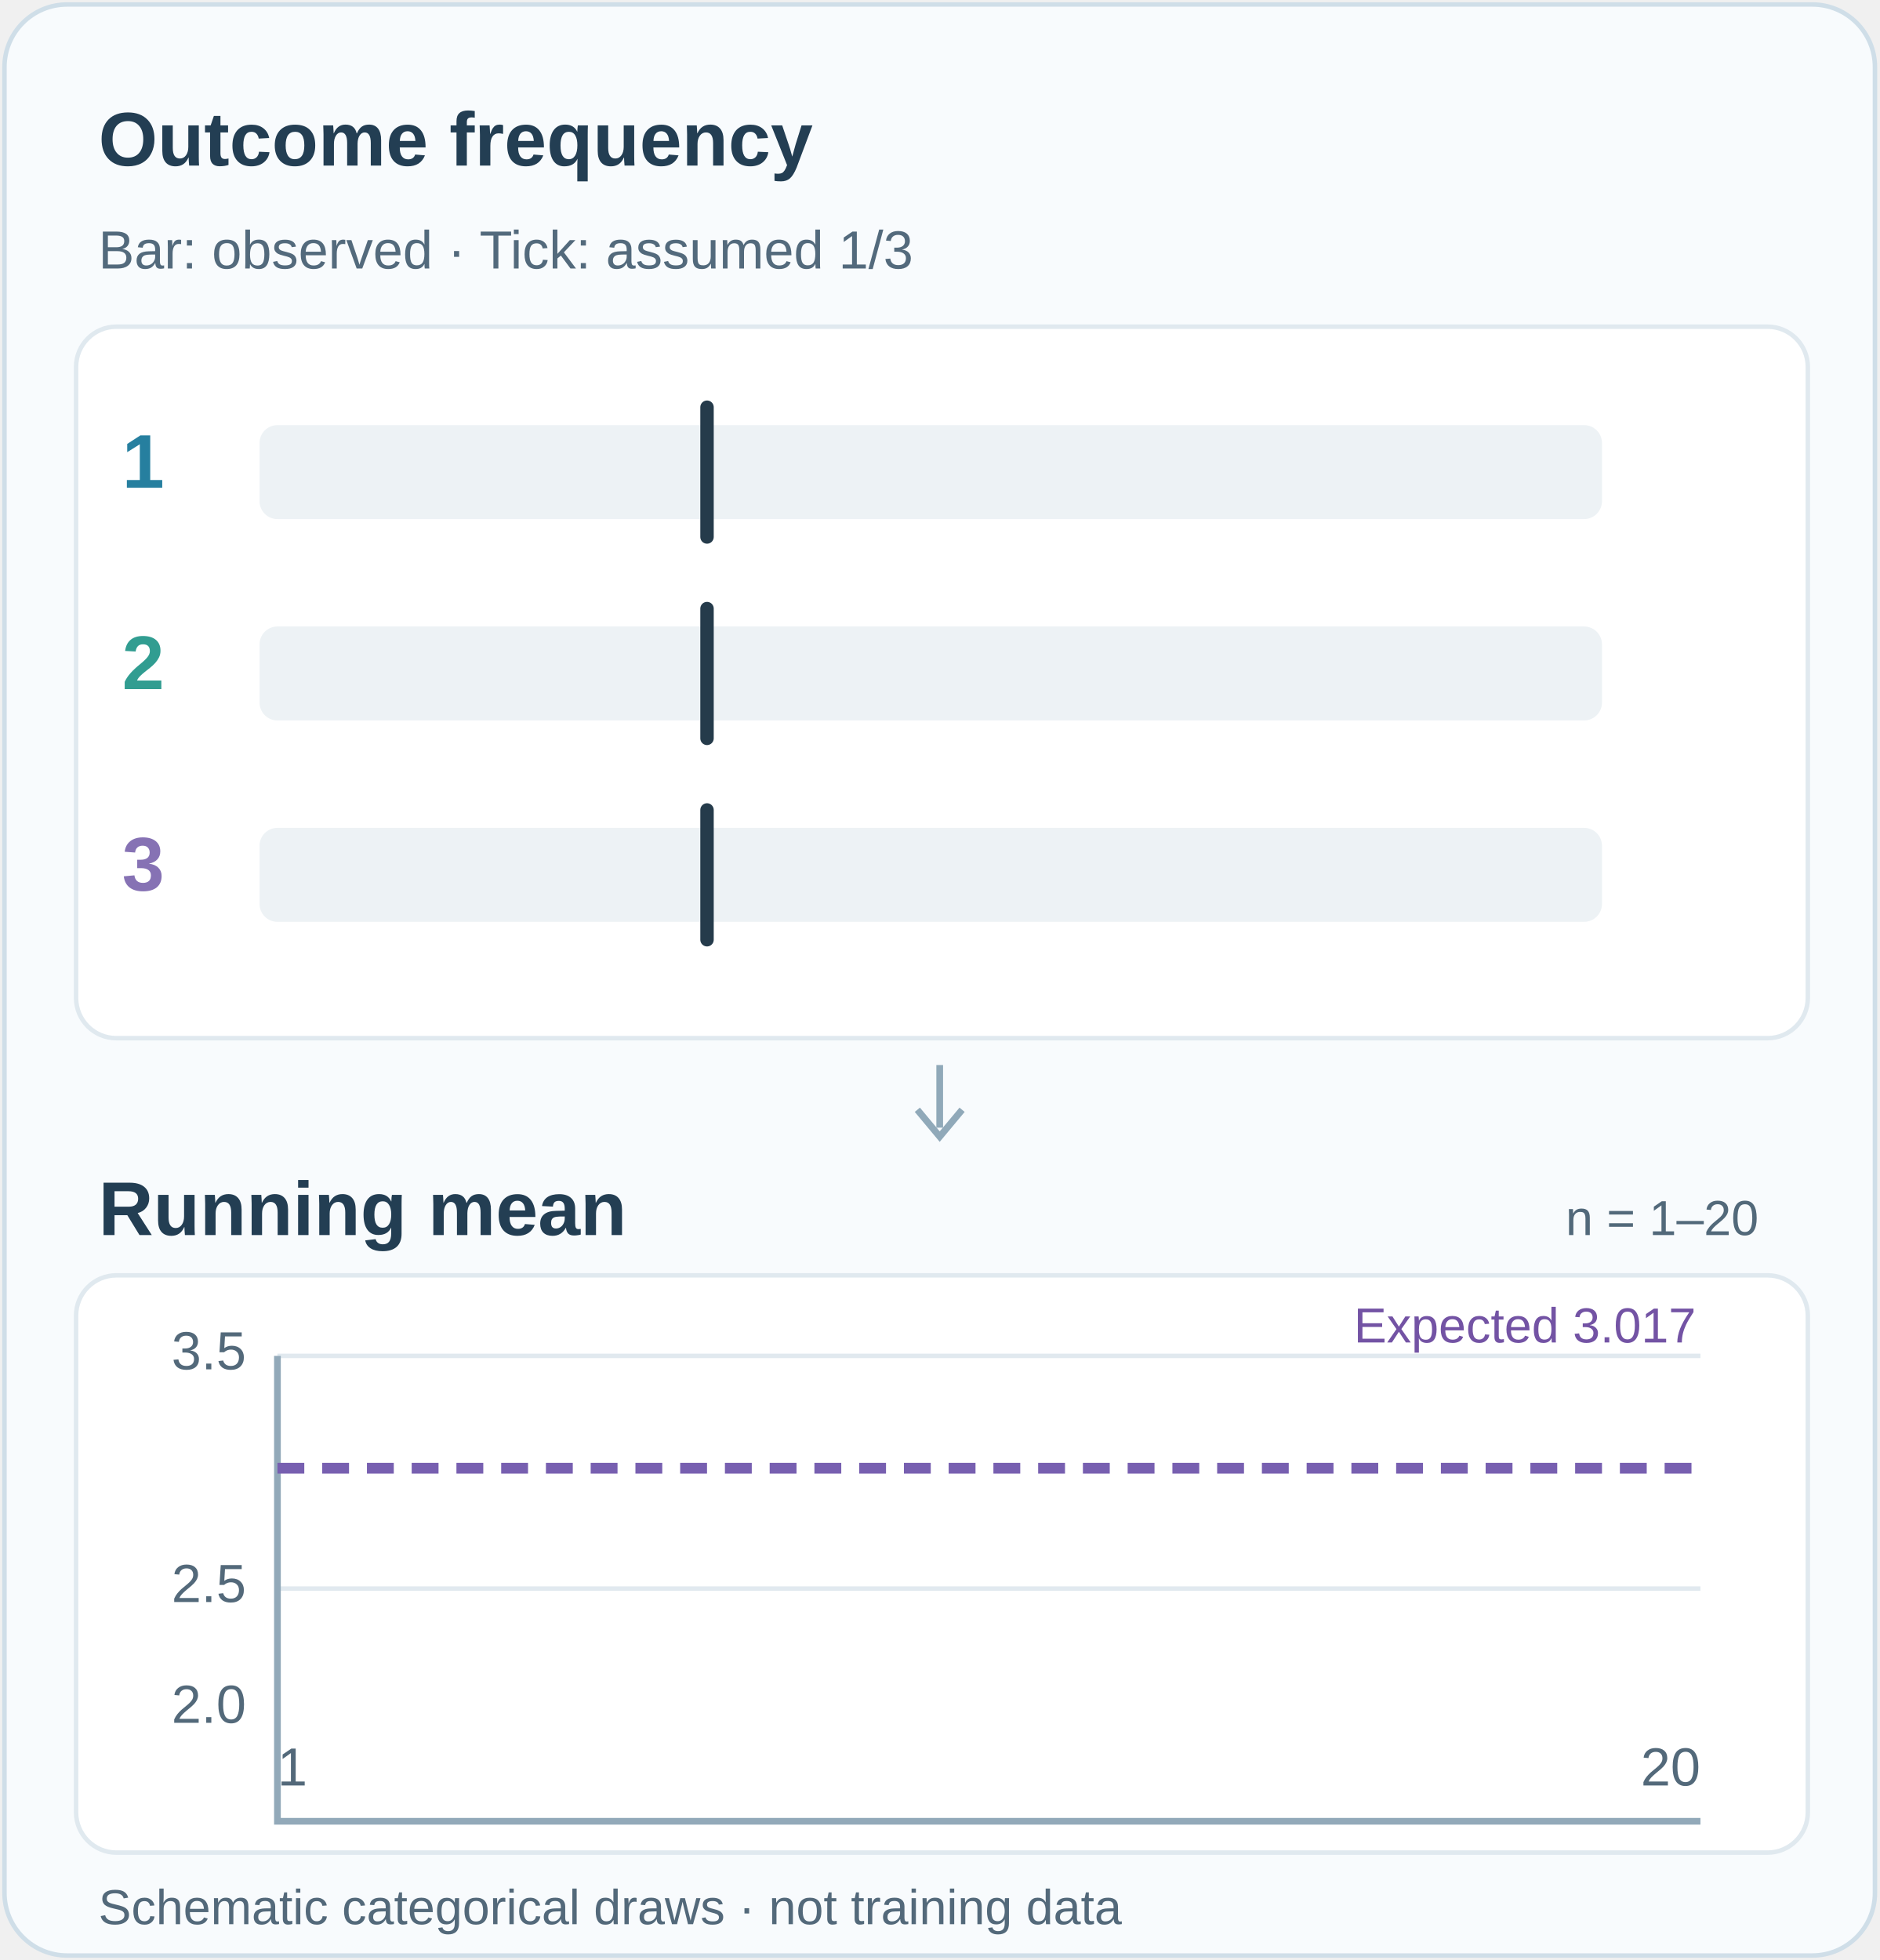
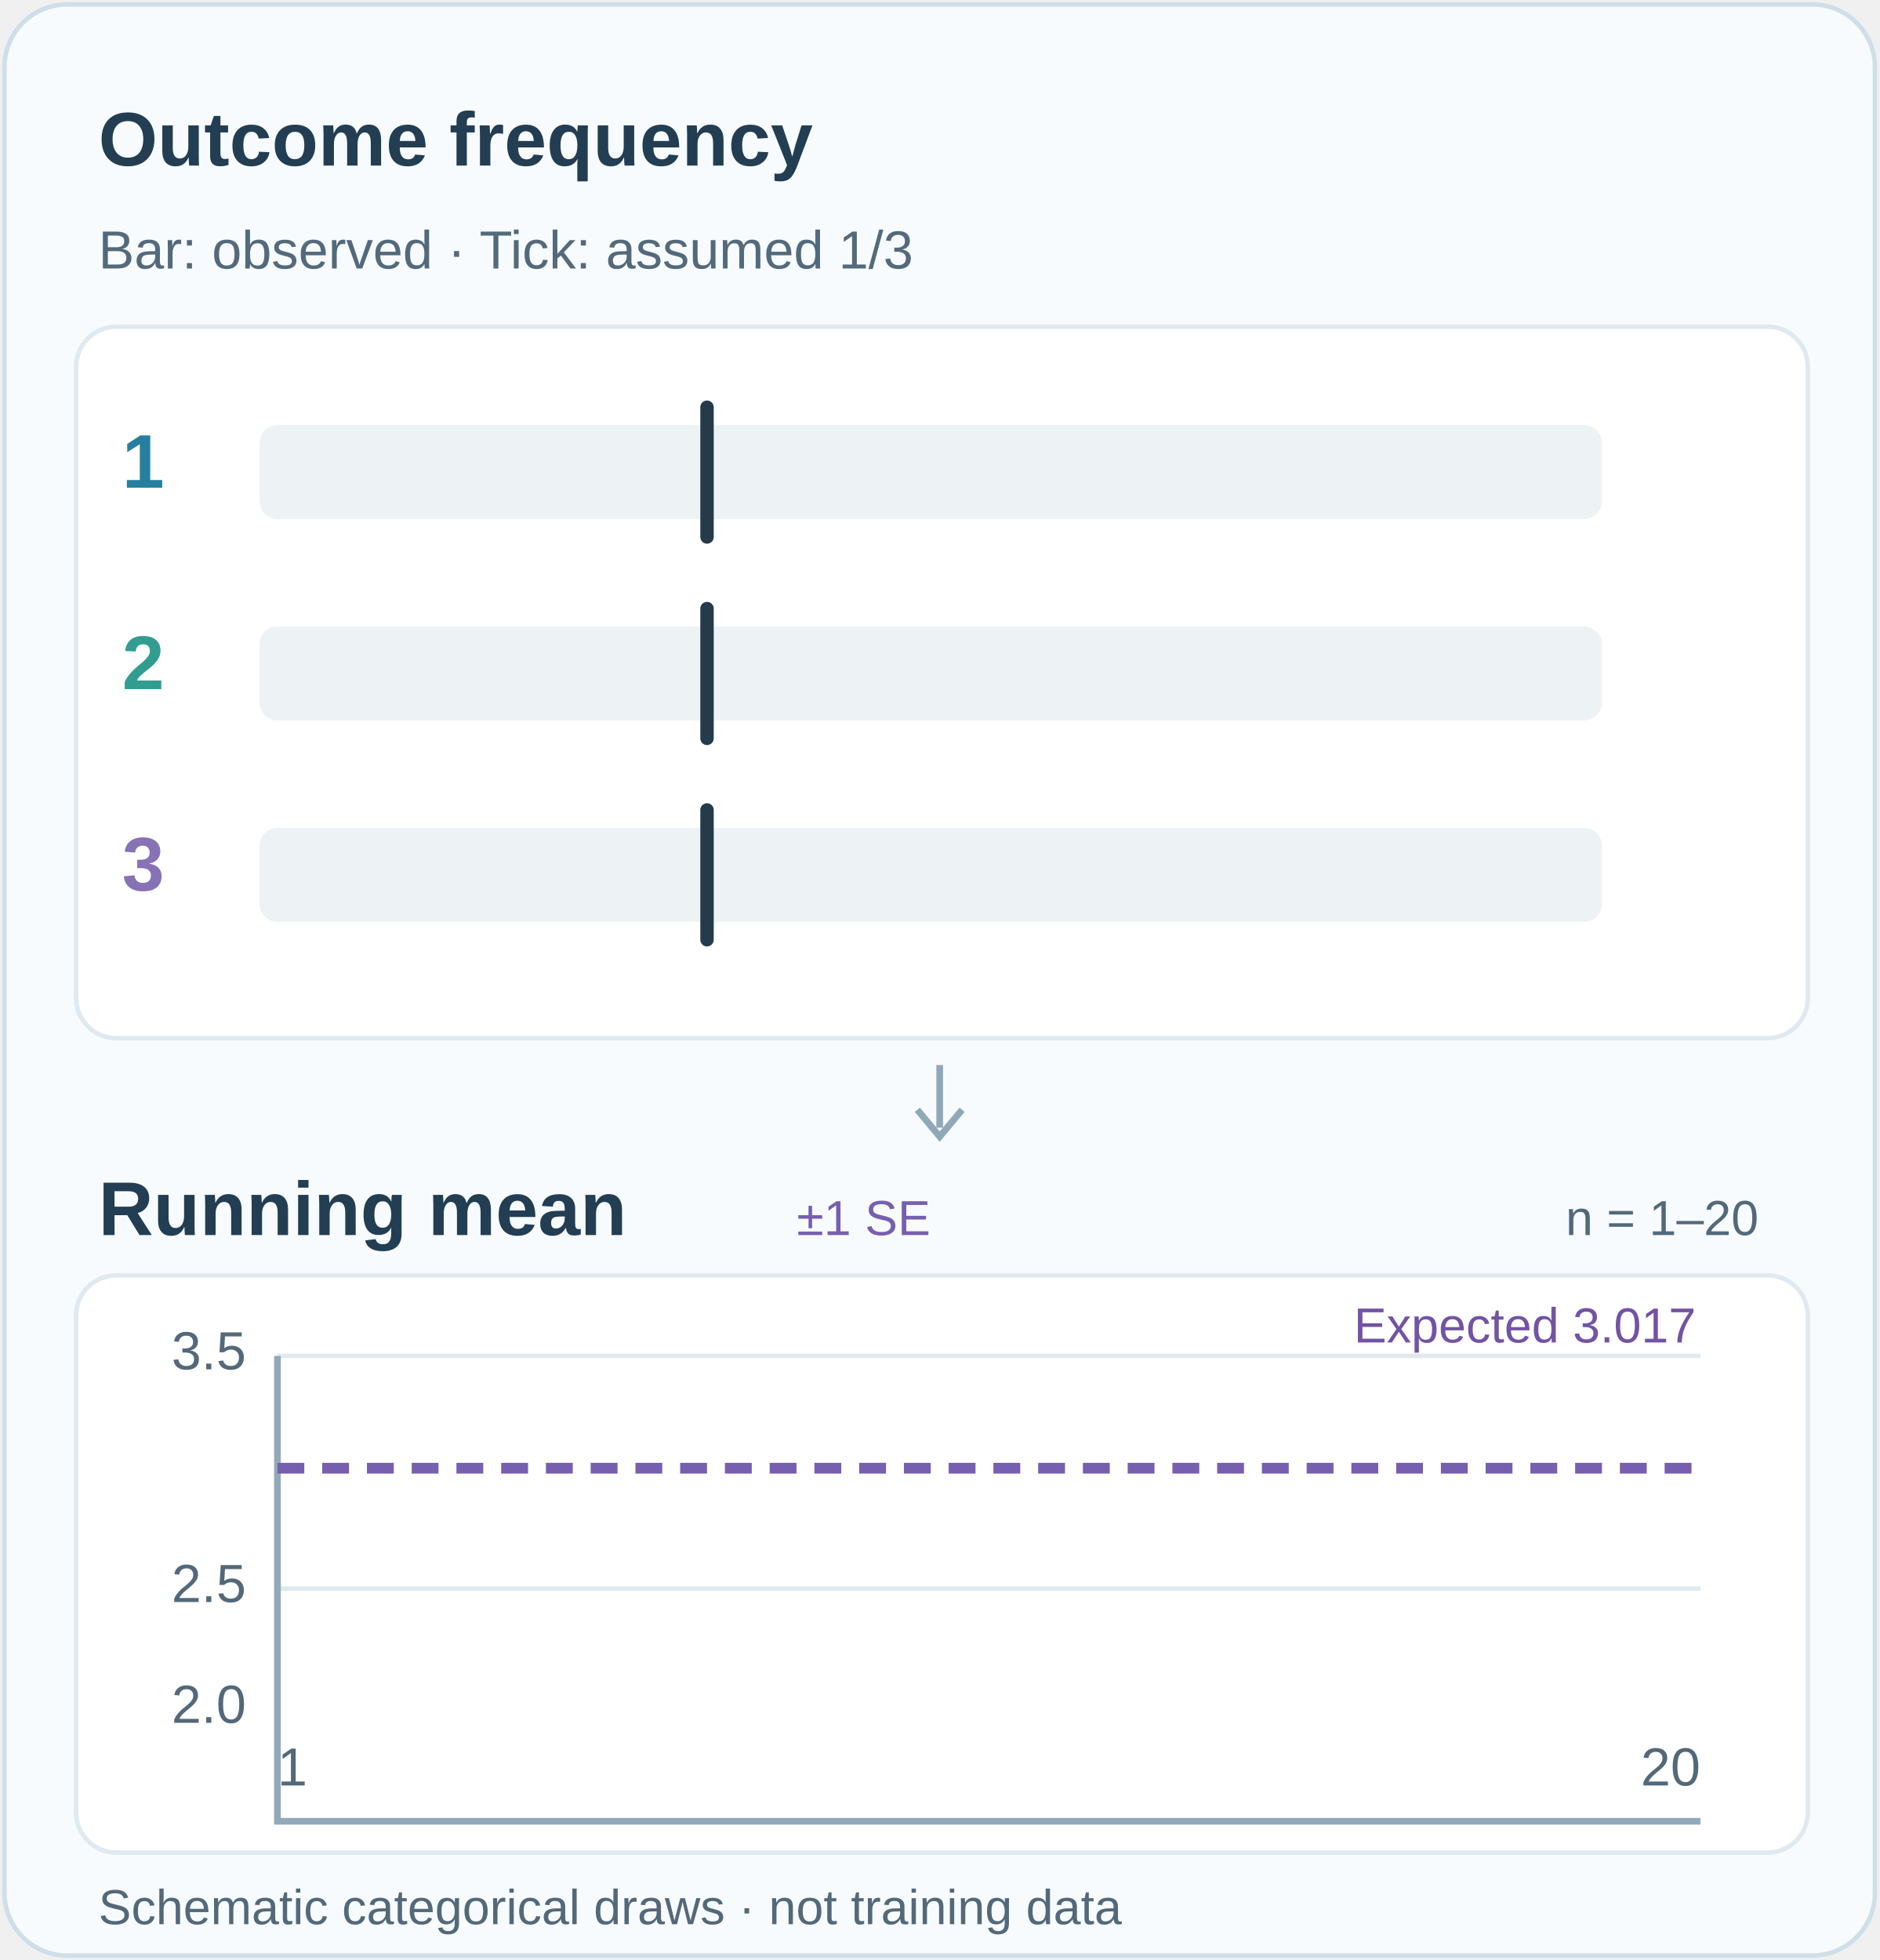
<svg xmlns="http://www.w3.org/2000/svg" viewBox="0 0 420 438" role="img" aria-labelledby="title desc">
  <style>text{font-family:system-ui,Arial,sans-serif}.motion{display:inline}.still{display:none}@media(prefers-reduced-motion:reduce){.motion{display:none}.still{display:inline}}</style>
  <rect x="1" y="1" width="418" height="436" rx="14" fill="#f8fbfd" stroke="#cfdee8" />
  <text x="22" y="37" font-weight="700" font-size="17" fill="#233e53">Outcome frequency</text>
  <text x="22" y="60" font-size="12" fill="#536a7c">Bar: observed · Tick: assumed 1/3</text>
  <rect x="17" y="73" width="387" height="159" rx="9" fill="#fff" stroke="#e0e9ef" />
  <text x="32" y="109" text-anchor="middle" font-size="17" font-weight="700" fill="#267f9f">1</text>
  <rect x="58" y="95" width="300" height="21" rx="4" fill="#edf2f5" />
  <g class="motion">
    <rect x="58" y="95" width="0" height="21" rx="4" fill="#267f9f">
      <animate attributeName="width" calcMode="discrete" values="0.00;0.00;0.00;100.00;75.00;60.00;50.00;42.86;37.50;33.33;30.00;27.27;25.00;23.08;21.43;20.00;18.75;17.65;16.67;31.58;30.00;30.00" keyTimes="0;0.048;0.095;0.143;0.19;0.238;0.286;0.333;0.381;0.429;0.476;0.524;0.571;0.619;0.667;0.714;0.762;0.81;0.857;0.905;0.952;1" dur="13.2s" repeatCount="indefinite" />
    </rect>
  </g>
  <g class="still">
    <rect x="58" y="95" width="30.00" height="21" rx="4" fill="#267f9f" />
  </g>
  <path d="M158 91v29" stroke="#253b4b" stroke-width="3" stroke-linecap="round" />
  <text x="32" y="154" text-anchor="middle" font-size="17" font-weight="700" fill="#319d91">2</text>
  <rect x="58" y="140" width="300" height="21" rx="4" fill="#edf2f5" />
  <g class="motion">
    <rect x="58" y="140" width="0" height="21" rx="4" fill="#319d91">
      <animate attributeName="width" calcMode="discrete" values="0.00;0.00;0.00;0.00;0.00;0.00;0.00;42.86;75.00;66.67;90.00;81.82;100.00;115.38;107.14;100.00;112.50;123.53;133.33;126.32;120.00;120.00" keyTimes="0;0.048;0.095;0.143;0.19;0.238;0.286;0.333;0.381;0.429;0.476;0.524;0.571;0.619;0.667;0.714;0.762;0.81;0.857;0.905;0.952;1" dur="13.2s" repeatCount="indefinite" />
    </rect>
  </g>
  <g class="still">
    <rect x="58" y="140" width="120.00" height="21" rx="4" fill="#319d91" />
  </g>
  <path d="M158 136v29" stroke="#253b4b" stroke-width="3" stroke-linecap="round" />
  <text x="32" y="199" text-anchor="middle" font-size="17" font-weight="700" fill="#8672b4">3</text>
  <rect x="58" y="185" width="300" height="21" rx="4" fill="#edf2f5" />
  <g class="motion">
    <rect x="58" y="185" width="0" height="21" rx="4" fill="#8672b4">
      <animate attributeName="width" calcMode="discrete" values="0.00;300.00;300.00;200.00;225.00;240.00;250.00;214.29;187.50;200.00;180.00;190.91;175.00;161.54;171.43;180.00;168.75;158.82;150.00;142.11;150.00;150.00" keyTimes="0;0.048;0.095;0.143;0.19;0.238;0.286;0.333;0.381;0.429;0.476;0.524;0.571;0.619;0.667;0.714;0.762;0.81;0.857;0.905;0.952;1" dur="13.2s" repeatCount="indefinite" />
    </rect>
  </g>
  <g class="still">
    <rect x="58" y="185" width="150.00" height="21" rx="4" fill="#8672b4" />
  </g>
  <path d="M158 181v29" stroke="#253b4b" stroke-width="3" stroke-linecap="round" />
  <path d="M210 238v14" stroke="#90a9b9" stroke-width="1.5" />
  <path d="M205 248l5 6 5-6" fill="none" stroke="#90a9b9" stroke-width="1.5" />
  <text x="22" y="276" font-size="17" font-weight="700" fill="#233e53">Running mean</text>
+   <text x="193" y="276" font-size="11" text-anchor="middle" fill="#775fb0">±1 SE</text>
  <text x="393" y="276" font-size="11" fill="#52697a" text-anchor="end">n = 1–20</text>
  <rect x="17" y="285" width="387" height="129" rx="9" fill="#fff" stroke="#e0e9ef" />
  <path d="M62 303H380 M62 355H380 M62 407H380" stroke="#e1e9ef" stroke-width="1" />
  <path d="M62 303V407H380" fill="none" stroke="#92a9b9" stroke-width="1.5" />
  <text x="55" y="306" text-anchor="end" font-size="12" fill="#53697a">3.5</text>
  <text x="55" y="358" text-anchor="end" font-size="12" fill="#53697a">2.5</text>
  <text x="55" y="385" text-anchor="end" font-size="12" fill="#53697a">2.0</text>
+   <defs>
+     <clipPath id="icm-se-reveal" clipPathUnits="userSpaceOnUse">
+       <rect x="62" y="285" height="129" width="0">
+         <animate attributeName="width" calcMode="discrete" values="0.00;1.00;17.63;34.26;50.89;67.53;84.16;100.79;117.42;134.05;150.68;167.32;183.95;200.58;217.21;233.84;250.47;267.11;283.74;300.37;317.00;317.00" keyTimes="0;0.048;0.095;0.143;0.19;0.238;0.286;0.333;0.381;0.429;0.476;0.524;0.571;0.619;0.667;0.714;0.762;0.81;0.857;0.905;0.952;1" dur="13.2s" repeatCount="indefinite" />
+       </rect>
+     </clipPath>
+   </defs>
+   <g class="motion">
+     <g clip-path="url(#icm-se-reveal)">
+       <polygon data-analytic-se-band="" points="62.00,286.24 78.63,298.50 95.26,303.93 111.89,307.17 128.53,309.38 145.16,311.01 161.79,312.28 178.42,313.30 195.05,314.15 211.68,314.86 228.32,315.48 244.95,316.02 261.58,316.49 278.21,316.91 294.84,317.29 311.47,317.63 328.11,317.95 344.74,318.23 361.37,318.50 378.00,318.74 378.00,337.46 361.37,337.70 344.74,337.96 328.11,338.25 311.47,338.56 294.84,338.91 278.21,339.29 261.58,339.71 244.95,340.18 228.32,340.72 211.68,341.33 195.05,342.05 178.42,342.90 161.79,343.92 145.16,345.19 128.53,346.82 111.89,349.03 95.26,352.26 78.63,357.69 62.00,369.95" fill="#b7a5dc" fill-opacity="0.37" />
+     </g>
+   </g>
+   <g class="still">
+     <polygon data-analytic-se-band="" points="62.00,286.24 78.63,298.50 95.26,303.93 111.89,307.17 128.53,309.38 145.16,311.01 161.79,312.28 178.42,313.30 195.05,314.15 211.68,314.86 228.32,315.48 244.95,316.02 261.58,316.49 278.21,316.91 294.84,317.29 311.47,317.63 328.11,317.95 344.74,318.23 361.37,318.50 378.00,318.74 378.00,337.46 361.37,337.70 344.74,337.96 328.11,338.25 311.47,338.56 294.84,338.91 278.21,339.29 261.58,339.71 244.95,340.18 228.32,340.72 211.68,341.33 195.05,342.05 178.42,342.90 161.79,343.92 145.16,345.19 128.53,346.82 111.89,349.03 95.26,352.26 78.63,357.69 62.00,369.95" fill="#b7a5dc" fill-opacity="0.37" />
+   </g>
  <path d="M62 328.10H380" stroke="#775fb0" stroke-width="2.4" stroke-dasharray="6 4" />
  <text x="379" y="300" font-size="11" text-anchor="end" fill="#7353a4">Expected 3.017</text>
  <g class="motion">
    <circle cx="62.00" cy="316.00" r="3.3" fill="#b36b25" opacity="0">
      <animate attributeName="opacity" calcMode="discrete" values="0;1;1;1;1;1;1;1;1;1;1;1;1;1;1;1;1;1;1;1;1;1" keyTimes="0;0.048;0.095;0.143;0.19;0.238;0.286;0.333;0.381;0.429;0.476;0.524;0.571;0.619;0.667;0.714;0.762;0.81;0.857;0.905;0.952;1" dur="13.2s" repeatCount="indefinite" />
    </circle>
    <line x1="62.00" y1="316.00" x2="78.63" y2="316.00" stroke="#b36b25" stroke-width="2.6" stroke-linecap="round" opacity="0">
      <animate attributeName="opacity" calcMode="discrete" values="0;0;1;1;1;1;1;1;1;1;1;1;1;1;1;1;1;1;1;1;1;1" keyTimes="0;0.048;0.095;0.143;0.19;0.238;0.286;0.333;0.381;0.429;0.476;0.524;0.571;0.619;0.667;0.714;0.762;0.81;0.857;0.905;0.952;1" dur="13.2s" repeatCount="indefinite" />
    </line>
    <circle cx="78.63" cy="316.00" r="3.3" fill="#b36b25" opacity="0">
      <animate attributeName="opacity" calcMode="discrete" values="0;0;1;1;1;1;1;1;1;1;1;1;1;1;1;1;1;1;1;1;1;1" keyTimes="0;0.048;0.095;0.143;0.19;0.238;0.286;0.333;0.381;0.429;0.476;0.524;0.571;0.619;0.667;0.714;0.762;0.81;0.857;0.905;0.952;1" dur="13.2s" repeatCount="indefinite" />
    </circle>
    <line x1="78.63" y1="316.00" x2="95.26" y2="305.32" stroke="#b36b25" stroke-width="2.6" stroke-linecap="round" opacity="0">
      <animate attributeName="opacity" calcMode="discrete" values="0;0;0;1;1;1;1;1;1;1;1;1;1;1;1;1;1;1;1;1;1;1" keyTimes="0;0.048;0.095;0.143;0.19;0.238;0.286;0.333;0.381;0.429;0.476;0.524;0.571;0.619;0.667;0.714;0.762;0.81;0.857;0.905;0.952;1" dur="13.2s" repeatCount="indefinite" />
    </line>
    <circle cx="95.26" cy="305.32" r="3.3" fill="#b36b25" opacity="0">
      <animate attributeName="opacity" calcMode="discrete" values="0;0;0;1;1;1;1;1;1;1;1;1;1;1;1;1;1;1;1;1;1;1" keyTimes="0;0.048;0.095;0.143;0.19;0.238;0.286;0.333;0.381;0.429;0.476;0.524;0.571;0.619;0.667;0.714;0.762;0.81;0.857;0.905;0.952;1" dur="13.2s" repeatCount="indefinite" />
    </circle>
    <line x1="95.26" y1="305.32" x2="111.89" y2="307.99" stroke="#b36b25" stroke-width="2.6" stroke-linecap="round" opacity="0">
      <animate attributeName="opacity" calcMode="discrete" values="0;0;0;0;1;1;1;1;1;1;1;1;1;1;1;1;1;1;1;1;1;1" keyTimes="0;0.048;0.095;0.143;0.19;0.238;0.286;0.333;0.381;0.429;0.476;0.524;0.571;0.619;0.667;0.714;0.762;0.81;0.857;0.905;0.952;1" dur="13.2s" repeatCount="indefinite" />
    </line>
    <circle cx="111.89" cy="307.99" r="3.3" fill="#b36b25" opacity="0">
      <animate attributeName="opacity" calcMode="discrete" values="0;0;0;0;1;1;1;1;1;1;1;1;1;1;1;1;1;1;1;1;1;1" keyTimes="0;0.048;0.095;0.143;0.19;0.238;0.286;0.333;0.381;0.429;0.476;0.524;0.571;0.619;0.667;0.714;0.762;0.81;0.857;0.905;0.952;1" dur="13.2s" repeatCount="indefinite" />
    </circle>
    <line x1="111.89" y1="307.99" x2="128.53" y2="309.59" stroke="#b36b25" stroke-width="2.6" stroke-linecap="round" opacity="0">
      <animate attributeName="opacity" calcMode="discrete" values="0;0;0;0;0;1;1;1;1;1;1;1;1;1;1;1;1;1;1;1;1;1" keyTimes="0;0.048;0.095;0.143;0.19;0.238;0.286;0.333;0.381;0.429;0.476;0.524;0.571;0.619;0.667;0.714;0.762;0.81;0.857;0.905;0.952;1" dur="13.2s" repeatCount="indefinite" />
    </line>
    <circle cx="128.53" cy="309.59" r="3.3" fill="#b36b25" opacity="0">
      <animate attributeName="opacity" calcMode="discrete" values="0;0;0;0;0;1;1;1;1;1;1;1;1;1;1;1;1;1;1;1;1;1" keyTimes="0;0.048;0.095;0.143;0.19;0.238;0.286;0.333;0.381;0.429;0.476;0.524;0.571;0.619;0.667;0.714;0.762;0.81;0.857;0.905;0.952;1" dur="13.2s" repeatCount="indefinite" />
    </circle>
    <line x1="128.53" y1="309.59" x2="145.16" y2="310.66" stroke="#b36b25" stroke-width="2.6" stroke-linecap="round" opacity="0">
      <animate attributeName="opacity" calcMode="discrete" values="0;0;0;0;0;0;1;1;1;1;1;1;1;1;1;1;1;1;1;1;1;1" keyTimes="0;0.048;0.095;0.143;0.19;0.238;0.286;0.333;0.381;0.429;0.476;0.524;0.571;0.619;0.667;0.714;0.762;0.81;0.857;0.905;0.952;1" dur="13.2s" repeatCount="indefinite" />
    </line>
    <circle cx="145.16" cy="310.66" r="3.3" fill="#b36b25" opacity="0">
      <animate attributeName="opacity" calcMode="discrete" values="0;0;0;0;0;0;1;1;1;1;1;1;1;1;1;1;1;1;1;1;1;1" keyTimes="0;0.048;0.095;0.143;0.19;0.238;0.286;0.333;0.381;0.429;0.476;0.524;0.571;0.619;0.667;0.714;0.762;0.81;0.857;0.905;0.952;1" dur="13.2s" repeatCount="indefinite" />
    </circle>
    <line x1="145.16" y1="310.66" x2="161.79" y2="321.19" stroke="#b36b25" stroke-width="2.6" stroke-linecap="round" opacity="0">
      <animate attributeName="opacity" calcMode="discrete" values="0;0;0;0;0;0;0;1;1;1;1;1;1;1;1;1;1;1;1;1;1;1" keyTimes="0;0.048;0.095;0.143;0.19;0.238;0.286;0.333;0.381;0.429;0.476;0.524;0.571;0.619;0.667;0.714;0.762;0.81;0.857;0.905;0.952;1" dur="13.2s" repeatCount="indefinite" />
    </line>
    <circle cx="161.79" cy="321.19" r="3.3" fill="#b36b25" opacity="0">
      <animate attributeName="opacity" calcMode="discrete" values="0;0;0;0;0;0;0;1;1;1;1;1;1;1;1;1;1;1;1;1;1;1" keyTimes="0;0.048;0.095;0.143;0.19;0.238;0.286;0.333;0.381;0.429;0.476;0.524;0.571;0.619;0.667;0.714;0.762;0.81;0.857;0.905;0.952;1" dur="13.2s" repeatCount="indefinite" />
    </circle>
    <line x1="161.79" y1="321.19" x2="178.42" y2="329.08" stroke="#b36b25" stroke-width="2.6" stroke-linecap="round" opacity="0">
      <animate attributeName="opacity" calcMode="discrete" values="0;0;0;0;0;0;0;0;1;1;1;1;1;1;1;1;1;1;1;1;1;1" keyTimes="0;0.048;0.095;0.143;0.19;0.238;0.286;0.333;0.381;0.429;0.476;0.524;0.571;0.619;0.667;0.714;0.762;0.81;0.857;0.905;0.952;1" dur="13.2s" repeatCount="indefinite" />
    </line>
    <circle cx="178.42" cy="329.08" r="3.3" fill="#b36b25" opacity="0">
      <animate attributeName="opacity" calcMode="discrete" values="0;0;0;0;0;0;0;0;1;1;1;1;1;1;1;1;1;1;1;1;1;1" keyTimes="0;0.048;0.095;0.143;0.19;0.238;0.286;0.333;0.381;0.429;0.476;0.524;0.571;0.619;0.667;0.714;0.762;0.81;0.857;0.905;0.952;1" dur="13.2s" repeatCount="indefinite" />
    </circle>
    <line x1="178.42" y1="329.08" x2="195.05" y2="327.62" stroke="#b36b25" stroke-width="2.6" stroke-linecap="round" opacity="0">
      <animate attributeName="opacity" calcMode="discrete" values="0;0;0;0;0;0;0;0;0;1;1;1;1;1;1;1;1;1;1;1;1;1" keyTimes="0;0.048;0.095;0.143;0.19;0.238;0.286;0.333;0.381;0.429;0.476;0.524;0.571;0.619;0.667;0.714;0.762;0.81;0.857;0.905;0.952;1" dur="13.2s" repeatCount="indefinite" />
    </line>
    <circle cx="195.05" cy="327.62" r="3.3" fill="#b36b25" opacity="0">
      <animate attributeName="opacity" calcMode="discrete" values="0;0;0;0;0;0;0;0;0;1;1;1;1;1;1;1;1;1;1;1;1;1" keyTimes="0;0.048;0.095;0.143;0.19;0.238;0.286;0.333;0.381;0.429;0.476;0.524;0.571;0.619;0.667;0.714;0.762;0.81;0.857;0.905;0.952;1" dur="13.2s" repeatCount="indefinite" />
    </circle>
    <line x1="195.05" y1="327.62" x2="211.68" y2="333.30" stroke="#b36b25" stroke-width="2.6" stroke-linecap="round" opacity="0">
      <animate attributeName="opacity" calcMode="discrete" values="0;0;0;0;0;0;0;0;0;0;1;1;1;1;1;1;1;1;1;1;1;1" keyTimes="0;0.048;0.095;0.143;0.19;0.238;0.286;0.333;0.381;0.429;0.476;0.524;0.571;0.619;0.667;0.714;0.762;0.81;0.857;0.905;0.952;1" dur="13.2s" repeatCount="indefinite" />
    </line>
    <circle cx="211.68" cy="333.30" r="3.3" fill="#b36b25" opacity="0">
      <animate attributeName="opacity" calcMode="discrete" values="0;0;0;0;0;0;0;0;0;0;1;1;1;1;1;1;1;1;1;1;1;1" keyTimes="0;0.048;0.095;0.143;0.19;0.238;0.286;0.333;0.381;0.429;0.476;0.524;0.571;0.619;0.667;0.714;0.762;0.81;0.857;0.905;0.952;1" dur="13.2s" repeatCount="indefinite" />
    </circle>
    <line x1="211.68" y1="333.30" x2="228.32" y2="331.72" stroke="#b36b25" stroke-width="2.6" stroke-linecap="round" opacity="0">
      <animate attributeName="opacity" calcMode="discrete" values="0;0;0;0;0;0;0;0;0;0;0;1;1;1;1;1;1;1;1;1;1;1" keyTimes="0;0.048;0.095;0.143;0.19;0.238;0.286;0.333;0.381;0.429;0.476;0.524;0.571;0.619;0.667;0.714;0.762;0.81;0.857;0.905;0.952;1" dur="13.2s" repeatCount="indefinite" />
    </line>
    <circle cx="228.32" cy="331.72" r="3.3" fill="#b36b25" opacity="0">
      <animate attributeName="opacity" calcMode="discrete" values="0;0;0;0;0;0;0;0;0;0;0;1;1;1;1;1;1;1;1;1;1;1" keyTimes="0;0.048;0.095;0.143;0.19;0.238;0.286;0.333;0.381;0.429;0.476;0.524;0.571;0.619;0.667;0.714;0.762;0.81;0.857;0.905;0.952;1" dur="13.2s" repeatCount="indefinite" />
    </circle>
    <line x1="228.32" y1="331.72" x2="244.95" y2="336.11" stroke="#b36b25" stroke-width="2.6" stroke-linecap="round" opacity="0">
      <animate attributeName="opacity" calcMode="discrete" values="0;0;0;0;0;0;0;0;0;0;0;0;1;1;1;1;1;1;1;1;1;1" keyTimes="0;0.048;0.095;0.143;0.19;0.238;0.286;0.333;0.381;0.429;0.476;0.524;0.571;0.619;0.667;0.714;0.762;0.81;0.857;0.905;0.952;1" dur="13.2s" repeatCount="indefinite" />
    </line>
    <circle cx="244.95" cy="336.11" r="3.3" fill="#b36b25" opacity="0">
      <animate attributeName="opacity" calcMode="discrete" values="0;0;0;0;0;0;0;0;0;0;0;0;1;1;1;1;1;1;1;1;1;1" keyTimes="0;0.048;0.095;0.143;0.19;0.238;0.286;0.333;0.381;0.429;0.476;0.524;0.571;0.619;0.667;0.714;0.762;0.81;0.857;0.905;0.952;1" dur="13.2s" repeatCount="indefinite" />
    </circle>
    <line x1="244.95" y1="336.11" x2="261.58" y2="339.82" stroke="#b36b25" stroke-width="2.6" stroke-linecap="round" opacity="0">
      <animate attributeName="opacity" calcMode="discrete" values="0;0;0;0;0;0;0;0;0;0;0;0;0;1;1;1;1;1;1;1;1;1" keyTimes="0;0.048;0.095;0.143;0.19;0.238;0.286;0.333;0.381;0.429;0.476;0.524;0.571;0.619;0.667;0.714;0.762;0.81;0.857;0.905;0.952;1" dur="13.2s" repeatCount="indefinite" />
    </line>
    <circle cx="261.58" cy="339.82" r="3.3" fill="#b36b25" opacity="0">
      <animate attributeName="opacity" calcMode="discrete" values="0;0;0;0;0;0;0;0;0;0;0;0;0;1;1;1;1;1;1;1;1;1" keyTimes="0;0.048;0.095;0.143;0.19;0.238;0.286;0.333;0.381;0.429;0.476;0.524;0.571;0.619;0.667;0.714;0.762;0.81;0.857;0.905;0.952;1" dur="13.2s" repeatCount="indefinite" />
    </circle>
    <line x1="261.58" y1="339.82" x2="278.21" y2="338.11" stroke="#b36b25" stroke-width="2.6" stroke-linecap="round" opacity="0">
      <animate attributeName="opacity" calcMode="discrete" values="0;0;0;0;0;0;0;0;0;0;0;0;0;0;1;1;1;1;1;1;1;1" keyTimes="0;0.048;0.095;0.143;0.19;0.238;0.286;0.333;0.381;0.429;0.476;0.524;0.571;0.619;0.667;0.714;0.762;0.81;0.857;0.905;0.952;1" dur="13.2s" repeatCount="indefinite" />
    </line>
    <circle cx="278.21" cy="338.11" r="3.3" fill="#b36b25" opacity="0">
      <animate attributeName="opacity" calcMode="discrete" values="0;0;0;0;0;0;0;0;0;0;0;0;0;0;1;1;1;1;1;1;1;1" keyTimes="0;0.048;0.095;0.143;0.19;0.238;0.286;0.333;0.381;0.429;0.476;0.524;0.571;0.619;0.667;0.714;0.762;0.81;0.857;0.905;0.952;1" dur="13.2s" repeatCount="indefinite" />
    </circle>
    <line x1="278.21" y1="338.11" x2="294.84" y2="336.64" stroke="#b36b25" stroke-width="2.6" stroke-linecap="round" opacity="0">
      <animate attributeName="opacity" calcMode="discrete" values="0;0;0;0;0;0;0;0;0;0;0;0;0;0;0;1;1;1;1;1;1;1" keyTimes="0;0.048;0.095;0.143;0.19;0.238;0.286;0.333;0.381;0.429;0.476;0.524;0.571;0.619;0.667;0.714;0.762;0.81;0.857;0.905;0.952;1" dur="13.2s" repeatCount="indefinite" />
    </line>
    <circle cx="294.84" cy="336.64" r="3.3" fill="#b36b25" opacity="0">
      <animate attributeName="opacity" calcMode="discrete" values="0;0;0;0;0;0;0;0;0;0;0;0;0;0;0;1;1;1;1;1;1;1" keyTimes="0;0.048;0.095;0.143;0.19;0.238;0.286;0.333;0.381;0.429;0.476;0.524;0.571;0.619;0.667;0.714;0.762;0.81;0.857;0.905;0.952;1" dur="13.2s" repeatCount="indefinite" />
    </circle>
    <line x1="294.84" y1="336.64" x2="311.47" y2="339.62" stroke="#b36b25" stroke-width="2.6" stroke-linecap="round" opacity="0">
      <animate attributeName="opacity" calcMode="discrete" values="0;0;0;0;0;0;0;0;0;0;0;0;0;0;0;0;1;1;1;1;1;1" keyTimes="0;0.048;0.095;0.143;0.19;0.238;0.286;0.333;0.381;0.429;0.476;0.524;0.571;0.619;0.667;0.714;0.762;0.81;0.857;0.905;0.952;1" dur="13.2s" repeatCount="indefinite" />
    </line>
    <circle cx="311.47" cy="339.62" r="3.3" fill="#b36b25" opacity="0">
      <animate attributeName="opacity" calcMode="discrete" values="0;0;0;0;0;0;0;0;0;0;0;0;0;0;0;0;1;1;1;1;1;1" keyTimes="0;0.048;0.095;0.143;0.19;0.238;0.286;0.333;0.381;0.429;0.476;0.524;0.571;0.619;0.667;0.714;0.762;0.81;0.857;0.905;0.952;1" dur="13.2s" repeatCount="indefinite" />
    </circle>
    <line x1="311.47" y1="339.62" x2="328.11" y2="342.25" stroke="#b36b25" stroke-width="2.6" stroke-linecap="round" opacity="0">
      <animate attributeName="opacity" calcMode="discrete" values="0;0;0;0;0;0;0;0;0;0;0;0;0;0;0;0;0;1;1;1;1;1" keyTimes="0;0.048;0.095;0.143;0.19;0.238;0.286;0.333;0.381;0.429;0.476;0.524;0.571;0.619;0.667;0.714;0.762;0.81;0.857;0.905;0.952;1" dur="13.2s" repeatCount="indefinite" />
    </line>
    <circle cx="328.11" cy="342.25" r="3.3" fill="#b36b25" opacity="0">
      <animate attributeName="opacity" calcMode="discrete" values="0;0;0;0;0;0;0;0;0;0;0;0;0;0;0;0;0;1;1;1;1;1" keyTimes="0;0.048;0.095;0.143;0.19;0.238;0.286;0.333;0.381;0.429;0.476;0.524;0.571;0.619;0.667;0.714;0.762;0.81;0.857;0.905;0.952;1" dur="13.2s" repeatCount="indefinite" />
    </circle>
    <line x1="328.11" y1="342.25" x2="344.74" y2="344.59" stroke="#b36b25" stroke-width="2.6" stroke-linecap="round" opacity="0">
      <animate attributeName="opacity" calcMode="discrete" values="0;0;0;0;0;0;0;0;0;0;0;0;0;0;0;0;0;0;1;1;1;1" keyTimes="0;0.048;0.095;0.143;0.19;0.238;0.286;0.333;0.381;0.429;0.476;0.524;0.571;0.619;0.667;0.714;0.762;0.81;0.857;0.905;0.952;1" dur="13.2s" repeatCount="indefinite" />
    </line>
    <circle cx="344.74" cy="344.59" r="3.3" fill="#b36b25" opacity="0">
      <animate attributeName="opacity" calcMode="discrete" values="0;0;0;0;0;0;0;0;0;0;0;0;0;0;0;0;0;0;1;1;1;1" keyTimes="0;0.048;0.095;0.143;0.19;0.238;0.286;0.333;0.381;0.429;0.476;0.524;0.571;0.619;0.667;0.714;0.762;0.81;0.857;0.905;0.952;1" dur="13.2s" repeatCount="indefinite" />
    </circle>
    <line x1="344.74" y1="344.59" x2="361.37" y2="341.40" stroke="#b36b25" stroke-width="2.6" stroke-linecap="round" opacity="0">
      <animate attributeName="opacity" calcMode="discrete" values="0;0;0;0;0;0;0;0;0;0;0;0;0;0;0;0;0;0;0;1;1;1" keyTimes="0;0.048;0.095;0.143;0.19;0.238;0.286;0.333;0.381;0.429;0.476;0.524;0.571;0.619;0.667;0.714;0.762;0.81;0.857;0.905;0.952;1" dur="13.2s" repeatCount="indefinite" />
    </line>
    <circle cx="361.37" cy="341.40" r="3.3" fill="#b36b25" opacity="0">
      <animate attributeName="opacity" calcMode="discrete" values="0;0;0;0;0;0;0;0;0;0;0;0;0;0;0;0;0;0;0;1;1;1" keyTimes="0;0.048;0.095;0.143;0.19;0.238;0.286;0.333;0.381;0.429;0.476;0.524;0.571;0.619;0.667;0.714;0.762;0.81;0.857;0.905;0.952;1" dur="13.2s" repeatCount="indefinite" />
    </circle>
    <line x1="361.37" y1="341.40" x2="378.00" y2="340.13" stroke="#b36b25" stroke-width="2.6" stroke-linecap="round" opacity="0">
      <animate attributeName="opacity" calcMode="discrete" values="0;0;0;0;0;0;0;0;0;0;0;0;0;0;0;0;0;0;0;0;1;1" keyTimes="0;0.048;0.095;0.143;0.19;0.238;0.286;0.333;0.381;0.429;0.476;0.524;0.571;0.619;0.667;0.714;0.762;0.81;0.857;0.905;0.952;1" dur="13.2s" repeatCount="indefinite" />
    </line>
    <circle cx="378.00" cy="340.13" r="3.3" fill="#b36b25" opacity="0">
      <animate attributeName="opacity" calcMode="discrete" values="0;0;0;0;0;0;0;0;0;0;0;0;0;0;0;0;0;0;0;0;1;1" keyTimes="0;0.048;0.095;0.143;0.19;0.238;0.286;0.333;0.381;0.429;0.476;0.524;0.571;0.619;0.667;0.714;0.762;0.81;0.857;0.905;0.952;1" dur="13.2s" repeatCount="indefinite" />
    </circle>
  </g>
  <g class="still">
    <polyline points="62.00,316.00 78.63,316.00 95.26,305.32 111.89,307.99 128.53,309.59 145.16,310.66 161.79,321.19 178.42,329.08 195.05,327.62 211.68,333.30 228.32,331.72 244.95,336.11 261.58,339.82 278.21,338.11 294.84,336.64 311.47,339.62 328.11,342.25 344.74,344.59 361.37,341.40 378.00,340.13" stroke="#b36b25" stroke-width="2.6" fill="none" stroke-linejoin="round" />
    <circle cx="378.00" cy="340.13" r="4.5" fill="#b36b25" />
  </g>
  <text x="62" y="399" font-size="12" fill="#53697a">1</text>
  <text x="380" y="399" font-size="12" text-anchor="end" fill="#53697a">20</text>
  <text x="22" y="430" font-size="11" fill="#53697a">Schematic categorical draws · not training data</text>
  <g class="motion">
    <text x="393" y="37" font-size="14" text-anchor="end" font-weight="600" fill="#52697a" opacity="0">1/20<animate attributeName="opacity" calcMode="discrete" values="0;1;0;0;0;0;0;0;0;0;0;0;0;0;0;0;0;0;0;0;0;0" keyTimes="0;0.048;0.095;0.143;0.19;0.238;0.286;0.333;0.381;0.429;0.476;0.524;0.571;0.619;0.667;0.714;0.762;0.81;0.857;0.905;0.952;1" dur="13.2s" repeatCount="indefinite" />
    </text>
    <text x="393" y="37" font-size="14" text-anchor="end" font-weight="600" fill="#52697a" opacity="0">2/20<animate attributeName="opacity" calcMode="discrete" values="0;0;1;0;0;0;0;0;0;0;0;0;0;0;0;0;0;0;0;0;0;0" keyTimes="0;0.048;0.095;0.143;0.19;0.238;0.286;0.333;0.381;0.429;0.476;0.524;0.571;0.619;0.667;0.714;0.762;0.81;0.857;0.905;0.952;1" dur="13.2s" repeatCount="indefinite" />
    </text>
    <text x="393" y="37" font-size="14" text-anchor="end" font-weight="600" fill="#52697a" opacity="0">3/20<animate attributeName="opacity" calcMode="discrete" values="0;0;0;1;0;0;0;0;0;0;0;0;0;0;0;0;0;0;0;0;0;0" keyTimes="0;0.048;0.095;0.143;0.19;0.238;0.286;0.333;0.381;0.429;0.476;0.524;0.571;0.619;0.667;0.714;0.762;0.81;0.857;0.905;0.952;1" dur="13.2s" repeatCount="indefinite" />
    </text>
    <text x="393" y="37" font-size="14" text-anchor="end" font-weight="600" fill="#52697a" opacity="0">4/20<animate attributeName="opacity" calcMode="discrete" values="0;0;0;0;1;0;0;0;0;0;0;0;0;0;0;0;0;0;0;0;0;0" keyTimes="0;0.048;0.095;0.143;0.19;0.238;0.286;0.333;0.381;0.429;0.476;0.524;0.571;0.619;0.667;0.714;0.762;0.81;0.857;0.905;0.952;1" dur="13.2s" repeatCount="indefinite" />
    </text>
    <text x="393" y="37" font-size="14" text-anchor="end" font-weight="600" fill="#52697a" opacity="0">5/20<animate attributeName="opacity" calcMode="discrete" values="0;0;0;0;0;1;0;0;0;0;0;0;0;0;0;0;0;0;0;0;0;0" keyTimes="0;0.048;0.095;0.143;0.19;0.238;0.286;0.333;0.381;0.429;0.476;0.524;0.571;0.619;0.667;0.714;0.762;0.81;0.857;0.905;0.952;1" dur="13.2s" repeatCount="indefinite" />
    </text>
    <text x="393" y="37" font-size="14" text-anchor="end" font-weight="600" fill="#52697a" opacity="0">6/20<animate attributeName="opacity" calcMode="discrete" values="0;0;0;0;0;0;1;0;0;0;0;0;0;0;0;0;0;0;0;0;0;0" keyTimes="0;0.048;0.095;0.143;0.19;0.238;0.286;0.333;0.381;0.429;0.476;0.524;0.571;0.619;0.667;0.714;0.762;0.81;0.857;0.905;0.952;1" dur="13.2s" repeatCount="indefinite" />
    </text>
    <text x="393" y="37" font-size="14" text-anchor="end" font-weight="600" fill="#52697a" opacity="0">7/20<animate attributeName="opacity" calcMode="discrete" values="0;0;0;0;0;0;0;1;0;0;0;0;0;0;0;0;0;0;0;0;0;0" keyTimes="0;0.048;0.095;0.143;0.19;0.238;0.286;0.333;0.381;0.429;0.476;0.524;0.571;0.619;0.667;0.714;0.762;0.81;0.857;0.905;0.952;1" dur="13.2s" repeatCount="indefinite" />
    </text>
    <text x="393" y="37" font-size="14" text-anchor="end" font-weight="600" fill="#52697a" opacity="0">8/20<animate attributeName="opacity" calcMode="discrete" values="0;0;0;0;0;0;0;0;1;0;0;0;0;0;0;0;0;0;0;0;0;0" keyTimes="0;0.048;0.095;0.143;0.19;0.238;0.286;0.333;0.381;0.429;0.476;0.524;0.571;0.619;0.667;0.714;0.762;0.81;0.857;0.905;0.952;1" dur="13.2s" repeatCount="indefinite" />
    </text>
    <text x="393" y="37" font-size="14" text-anchor="end" font-weight="600" fill="#52697a" opacity="0">9/20<animate attributeName="opacity" calcMode="discrete" values="0;0;0;0;0;0;0;0;0;1;0;0;0;0;0;0;0;0;0;0;0;0" keyTimes="0;0.048;0.095;0.143;0.19;0.238;0.286;0.333;0.381;0.429;0.476;0.524;0.571;0.619;0.667;0.714;0.762;0.81;0.857;0.905;0.952;1" dur="13.2s" repeatCount="indefinite" />
    </text>
    <text x="393" y="37" font-size="14" text-anchor="end" font-weight="600" fill="#52697a" opacity="0">10/20<animate attributeName="opacity" calcMode="discrete" values="0;0;0;0;0;0;0;0;0;0;1;0;0;0;0;0;0;0;0;0;0;0" keyTimes="0;0.048;0.095;0.143;0.19;0.238;0.286;0.333;0.381;0.429;0.476;0.524;0.571;0.619;0.667;0.714;0.762;0.81;0.857;0.905;0.952;1" dur="13.2s" repeatCount="indefinite" />
    </text>
    <text x="393" y="37" font-size="14" text-anchor="end" font-weight="600" fill="#52697a" opacity="0">11/20<animate attributeName="opacity" calcMode="discrete" values="0;0;0;0;0;0;0;0;0;0;0;1;0;0;0;0;0;0;0;0;0;0" keyTimes="0;0.048;0.095;0.143;0.19;0.238;0.286;0.333;0.381;0.429;0.476;0.524;0.571;0.619;0.667;0.714;0.762;0.81;0.857;0.905;0.952;1" dur="13.2s" repeatCount="indefinite" />
    </text>
    <text x="393" y="37" font-size="14" text-anchor="end" font-weight="600" fill="#52697a" opacity="0">12/20<animate attributeName="opacity" calcMode="discrete" values="0;0;0;0;0;0;0;0;0;0;0;0;1;0;0;0;0;0;0;0;0;0" keyTimes="0;0.048;0.095;0.143;0.19;0.238;0.286;0.333;0.381;0.429;0.476;0.524;0.571;0.619;0.667;0.714;0.762;0.81;0.857;0.905;0.952;1" dur="13.2s" repeatCount="indefinite" />
    </text>
    <text x="393" y="37" font-size="14" text-anchor="end" font-weight="600" fill="#52697a" opacity="0">13/20<animate attributeName="opacity" calcMode="discrete" values="0;0;0;0;0;0;0;0;0;0;0;0;0;1;0;0;0;0;0;0;0;0" keyTimes="0;0.048;0.095;0.143;0.19;0.238;0.286;0.333;0.381;0.429;0.476;0.524;0.571;0.619;0.667;0.714;0.762;0.81;0.857;0.905;0.952;1" dur="13.2s" repeatCount="indefinite" />
    </text>
    <text x="393" y="37" font-size="14" text-anchor="end" font-weight="600" fill="#52697a" opacity="0">14/20<animate attributeName="opacity" calcMode="discrete" values="0;0;0;0;0;0;0;0;0;0;0;0;0;0;1;0;0;0;0;0;0;0" keyTimes="0;0.048;0.095;0.143;0.19;0.238;0.286;0.333;0.381;0.429;0.476;0.524;0.571;0.619;0.667;0.714;0.762;0.81;0.857;0.905;0.952;1" dur="13.2s" repeatCount="indefinite" />
    </text>
    <text x="393" y="37" font-size="14" text-anchor="end" font-weight="600" fill="#52697a" opacity="0">15/20<animate attributeName="opacity" calcMode="discrete" values="0;0;0;0;0;0;0;0;0;0;0;0;0;0;0;1;0;0;0;0;0;0" keyTimes="0;0.048;0.095;0.143;0.19;0.238;0.286;0.333;0.381;0.429;0.476;0.524;0.571;0.619;0.667;0.714;0.762;0.81;0.857;0.905;0.952;1" dur="13.2s" repeatCount="indefinite" />
    </text>
    <text x="393" y="37" font-size="14" text-anchor="end" font-weight="600" fill="#52697a" opacity="0">16/20<animate attributeName="opacity" calcMode="discrete" values="0;0;0;0;0;0;0;0;0;0;0;0;0;0;0;0;1;0;0;0;0;0" keyTimes="0;0.048;0.095;0.143;0.19;0.238;0.286;0.333;0.381;0.429;0.476;0.524;0.571;0.619;0.667;0.714;0.762;0.81;0.857;0.905;0.952;1" dur="13.2s" repeatCount="indefinite" />
    </text>
    <text x="393" y="37" font-size="14" text-anchor="end" font-weight="600" fill="#52697a" opacity="0">17/20<animate attributeName="opacity" calcMode="discrete" values="0;0;0;0;0;0;0;0;0;0;0;0;0;0;0;0;0;1;0;0;0;0" keyTimes="0;0.048;0.095;0.143;0.19;0.238;0.286;0.333;0.381;0.429;0.476;0.524;0.571;0.619;0.667;0.714;0.762;0.81;0.857;0.905;0.952;1" dur="13.2s" repeatCount="indefinite" />
    </text>
    <text x="393" y="37" font-size="14" text-anchor="end" font-weight="600" fill="#52697a" opacity="0">18/20<animate attributeName="opacity" calcMode="discrete" values="0;0;0;0;0;0;0;0;0;0;0;0;0;0;0;0;0;0;1;0;0;0" keyTimes="0;0.048;0.095;0.143;0.19;0.238;0.286;0.333;0.381;0.429;0.476;0.524;0.571;0.619;0.667;0.714;0.762;0.81;0.857;0.905;0.952;1" dur="13.2s" repeatCount="indefinite" />
    </text>
    <text x="393" y="37" font-size="14" text-anchor="end" font-weight="600" fill="#52697a" opacity="0">19/20<animate attributeName="opacity" calcMode="discrete" values="0;0;0;0;0;0;0;0;0;0;0;0;0;0;0;0;0;0;0;1;0;0" keyTimes="0;0.048;0.095;0.143;0.19;0.238;0.286;0.333;0.381;0.429;0.476;0.524;0.571;0.619;0.667;0.714;0.762;0.81;0.857;0.905;0.952;1" dur="13.2s" repeatCount="indefinite" />
    </text>
    <text x="393" y="37" font-size="14" text-anchor="end" font-weight="600" fill="#52697a" opacity="0">20/20<animate attributeName="opacity" calcMode="discrete" values="0;0;0;0;0;0;0;0;0;0;0;0;0;0;0;0;0;0;0;0;1;1" keyTimes="0;0.048;0.095;0.143;0.19;0.238;0.286;0.333;0.381;0.429;0.476;0.524;0.571;0.619;0.667;0.714;0.762;0.81;0.857;0.905;0.952;1" dur="13.2s" repeatCount="indefinite" />
    </text>
  </g>
  <g class="still">
    <text x="393" y="37" font-size="14" text-anchor="end" fill="#52697a">20/20</text>
  </g>
</svg>
